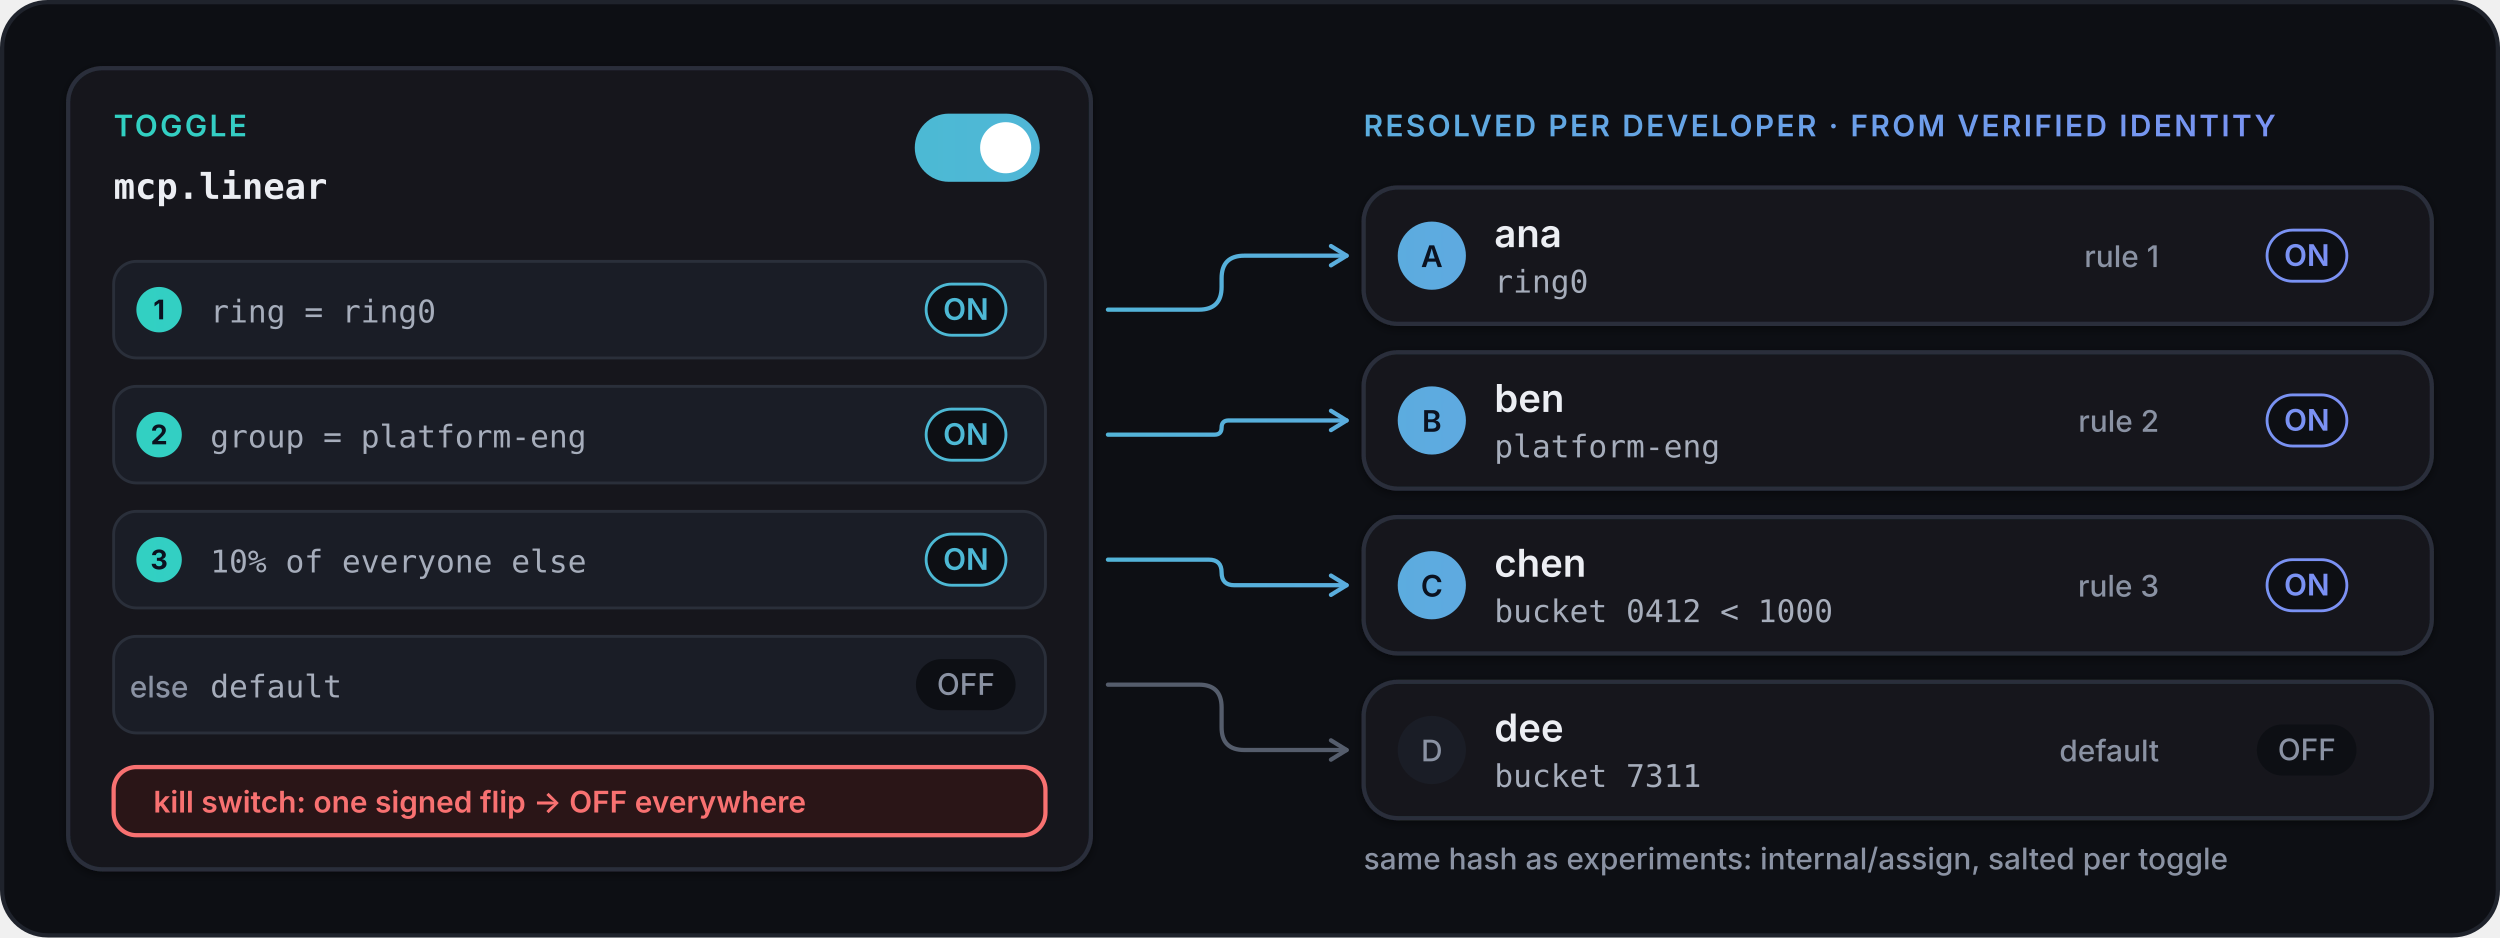
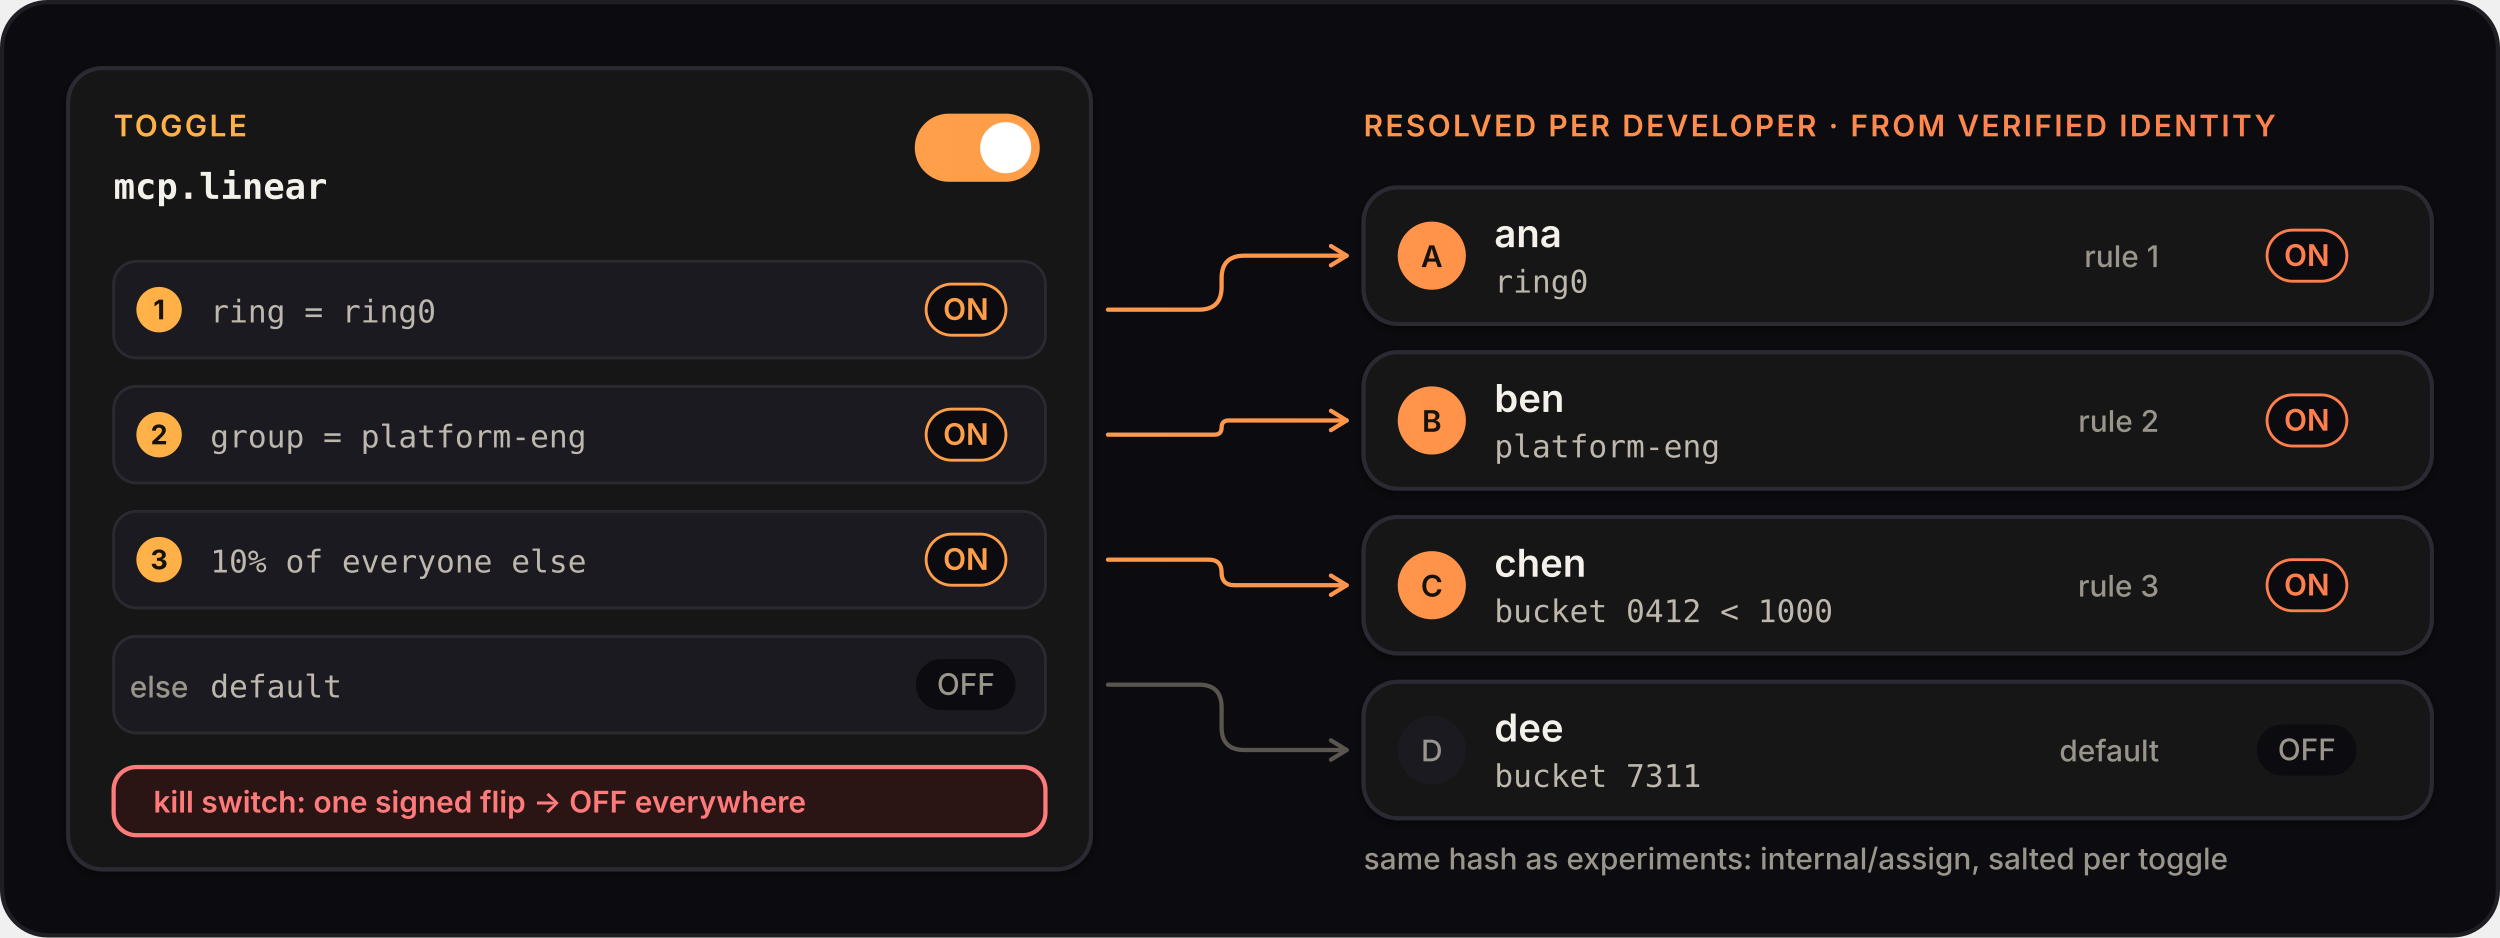
<svg xmlns="http://www.w3.org/2000/svg" viewBox="0 0 880 330" width="880" height="330" role="img" aria-labelledby="t d" font-family="ui-sans-serif,-apple-system,Inter,'Segoe UI',sans-serif">
  <style>
- .cv{fill:#0d0f14;stroke:#1f232c;stroke-width:1.5}
- .card{fill:#14171e;stroke:#2a2f3a;stroke-width:1.5}
+ .cv{fill:#0c0c10;stroke:#1e1e24;stroke-width:1.5}
+ .card{fill:#121217;stroke:#2a2a31;stroke-width:1.5}
.soft{fill:url(#gs)}
.ring{fill:none;stroke:url(#ga);stroke-width:1.5}
- .dcard{fill:#2a1517;stroke:#f87171;stroke-width:1.5}
- .ghost{fill:none;stroke:#555d6c;stroke-width:1.5;stroke-dasharray:4 4}
- .zone{fill:#111319;stroke:#232731;stroke-width:1.5}
- .chip{fill:#1a1d26;stroke:#2a2f3a;stroke-width:1}
+ .dcard{fill:#2a1414;stroke:#ff7a7a;stroke-width:1.5}
+ .ghost{fill:none;stroke:#5a564f;stroke-width:1.5;stroke-dasharray:4 4}
+ .zone{fill:#0f0f14;stroke:#24242b;stroke-width:1.5}
+ .chip{fill:#1a1a20;stroke:#2a2a31;stroke-width:1}
text{font-family:ui-sans-serif,-apple-system,Inter,'Segoe UI',sans-serif}
- .t{font-size:13.5px;font-weight:600;fill:#eceef3}
- .tm{font:600 12.5px ui-monospace,'SF Mono','JetBrains Mono',Menlo,Consolas,monospace;fill:#eceef3}
- .td{fill:#f87171}
- .s{font-size:12px;fill:#a6adbb}
- .m{font:11px ui-monospace,'SF Mono','JetBrains Mono',Menlo,Consolas,monospace;fill:#a6adbb}
- .xs{font-size:10.5px;font-weight:500;fill:#8a92a3}
+ .t{font-size:13.5px;font-weight:600;fill:#f4f1ea}
+ .tm{font:600 12.5px ui-monospace,'SF Mono','JetBrains Mono',Menlo,Consolas,monospace;fill:#f4f1ea}
+ .td{fill:#ff7a7a}
+ .s{font-size:12px;fill:#bdb7ac}
+ .m{font:11px ui-monospace,'SF Mono','JetBrains Mono',Menlo,Consolas,monospace;fill:#bdb7ac}
+ .xs{font-size:10.5px;font-weight:500;fill:#9a958b}
.xm{font-family:ui-monospace,'SF Mono','JetBrains Mono',Menlo,Consolas,monospace;font-weight:400}
.xa{fill:url(#ga);font-weight:600}
- .xd{fill:#f87171;font-weight:600}
- .xw{fill:#0b1220;font-weight:600}
- .k{font-size:10.5px;font-weight:600;letter-spacing:.08em;fill:#8a92a3}
+ .xd{fill:#ff7a7a;font-weight:600}
+ .xw{fill:#16130f;font-weight:600}
+ .k{font-size:10.5px;font-weight:600;letter-spacing:.08em;fill:#9a958b}
.ka{fill:url(#ga)}
- .h1{font-size:42px;font-weight:700;letter-spacing:-.02em;fill:#eceef3}
+ .h1{font-size:42px;font-weight:700;letter-spacing:-.02em;fill:#f4f1ea}
.ln,.la,.ld,.lm{fill:none;stroke-width:1.5;stroke-linecap:round;stroke-linejoin:round}
- .ln{stroke:#555d6c}.la{stroke:url(#ga)}.ld{stroke:#f87171}.lm{stroke:#2a2f3a}
- .lane{stroke:#2a2f3a;stroke-width:1.5;stroke-dasharray:3 4}
+ .ln{stroke:#5a564f}.la{stroke:url(#ga)}.ld{stroke:#ff7a7a}.lm{stroke:#2a2a31}
+ .lane{stroke:#2a2a31;stroke-width:1.5;stroke-dasharray:3 4}
.dash{stroke-dasharray:5 5}
- .dl{fill:#555d6c}.da{fill:url(#ga)}.dd{fill:#f87171}
- .pl{fill:#0d0f14}.pa{fill:#0d0f14;stroke:url(#ga);stroke-width:1}
- .pd{fill:#2a1517;stroke:#f87171;stroke-width:1}.ps{fill:url(#ga)}
- .fa{fill:url(#ga)}.fs{fill:url(#gs)}.fm{fill:#1a1d26}.fd{fill:#f87171}.ft{fill:#eceef3}
- .bdg{fill:url(#ga)}.bn{font-size:9.5px;font-weight:700;fill:#0b1220}
+ .dl{fill:#5a564f}.da{fill:url(#ga)}.dd{fill:#ff7a7a}
+ .pl{fill:#0c0c10}.pa{fill:#0c0c10;stroke:url(#ga);stroke-width:1}
+ .pd{fill:#2a1414;stroke:#ff7a7a;stroke-width:1}.ps{fill:url(#ga)}
+ .fa{fill:url(#ga)}.fs{fill:url(#gs)}.fm{fill:#1a1a20}.fd{fill:#ff7a7a}.ft{fill:#f4f1ea}
+ .bdg{fill:url(#ga)}.bn{font-size:9.5px;font-weight:700;fill:#16130f}
.ic{fill:none;stroke:url(#ga);stroke-width:1.75;stroke-linecap:round;stroke-linejoin:round}
.pkt{fill:url(#ga)}
.grow{transform-box:fill-box;transform-origin:left;animation:grow 4.8s cubic-bezier(.6,0,.2,1) infinite}
@keyframes grow{0%{transform:scaleX(.08)}25%{transform:scaleX(.3)}50%{transform:scaleX(.55)}75%,100%{transform:scaleX(1)}}
.flow{stroke-dasharray:4 6;animation:flow 1.1s linear infinite}
@keyframes flow{to{stroke-dashoffset:-20}}
.blink{animation:blink 3.2s ease-in-out infinite}
@keyframes blink{0%,100%{opacity:.18}35%,65%{opacity:1}}
.pulse{transform-box:fill-box;transform-origin:center;animation:pulse 2.8s ease-out infinite}
@keyframes pulse{0%{opacity:.55;transform:scale(.6)}100%{opacity:0;transform:scale(1.5)}}
@media (prefers-reduced-motion:reduce){.flow,.blink,.pulse,.grow{animation:none}.blink{opacity:1}.pulse,.pkt{display:none}}
</style>
  <defs>
    <linearGradient id="ga" gradientUnits="userSpaceOnUse" x1="0" y1="0" x2="880" y2="0">
-       <stop offset="0" stop-color="#2dd4bf" />
-       <stop offset="1" stop-color="#818cf8" />
+       <stop offset="0" stop-color="#ffb547" />
+       <stop offset="1" stop-color="#ff7a4d" />
    </linearGradient>
    <linearGradient id="gs" gradientUnits="userSpaceOnUse" x1="0" y1="0" x2="880" y2="0">
-       <stop offset="0" stop-color="#2dd4bf" stop-opacity="0.12" />
-       <stop offset="1" stop-color="#818cf8" stop-opacity="0.12" />
+       <stop offset="0" stop-color="#ffb547" stop-opacity="0.12" />
+       <stop offset="1" stop-color="#ff7a4d" stop-opacity="0.12" />
    </linearGradient>
    <filter id="sh" x="-10%" y="-10%" width="120%" height="140%">
-       <feDropShadow dx="0" dy="1" stdDeviation="1.6" flood-color="#000000" flood-opacity="0.45" />
+       <feDropShadow dx="0" dy="1" stdDeviation="1.6" flood-color="#000000" flood-opacity="0.5" />
    </filter>
  </defs>
  <rect class="cv" x=".75" y=".75" width="878.5" height="328.5" rx="16" />
  <rect class="card" x="24" y="24" width="360" height="282" rx="12" filter="url(#sh)" />
  <text class="k ka" x="40" y="48">TOGGLE</text>
  <text class="tm" x="40" y="70">mcp.linear</text>
  <rect class="fa" x="322" y="40" width="44" height="24" rx="12" />
  <circle cx="354" cy="52" r="9" fill="#fff" />
  <rect class="chip" x="40" y="92" width="328" height="34" rx="8" />
  <circle class="bdg" cx="56" cy="109" r="8" />
  <text class="bn" x="56" y="112.4" text-anchor="middle">1</text>
  <text class="m" x="74" y="113.5">ring = ring0</text>
  <rect class="pa" x="326.0" y="100" width="28.1" height="18" rx="9" />
  <text class="xs xa" x="340" y="112.6" text-anchor="middle">ON</text>
  <rect class="chip" x="40" y="136" width="328" height="34" rx="8" />
  <circle class="bdg" cx="56" cy="153" r="8" />
  <text class="bn" x="56" y="156.4" text-anchor="middle">2</text>
  <text class="m" x="74" y="157.5">group = platform-eng</text>
  <rect class="pa" x="326.0" y="144" width="28.1" height="18" rx="9" />
  <text class="xs xa" x="340" y="156.6" text-anchor="middle">ON</text>
  <rect class="chip" x="40" y="180" width="328" height="34" rx="8" />
  <circle class="bdg" cx="56" cy="197" r="8" />
  <text class="bn" x="56" y="200.4" text-anchor="middle">3</text>
  <text class="m" x="74" y="201.5">10% of everyone else</text>
  <rect class="pa" x="326.0" y="188" width="28.1" height="18" rx="9" />
  <text class="xs xa" x="340" y="200.6" text-anchor="middle">ON</text>
  <rect class="chip" x="40" y="224" width="328" height="34" rx="8" />
  <text class="xs" x="56" y="245.5" text-anchor="middle">else</text>
  <text class="m" x="74" y="245.5">default</text>
  <rect class="pl" x="322.4" y="232" width="35.1" height="18" rx="9" />
  <text class="xs" x="340" y="244.6" text-anchor="middle">OFF</text>
  <rect class="dcard" x="40" y="270" width="328" height="24" rx="8" />
  <text class="xs xd" x="54" y="286">kill switch: one signed flip → OFF everywhere</text>
  <text class="k ka" x="480" y="48">RESOLVED PER DEVELOPER · FROM VERIFIED IDENTITY</text>
  <rect class="card" x="480" y="66" width="376" height="48" rx="12" filter="url(#sh)" />
  <circle class="fa" cx="504" cy="90" r="12" />
  <text class="xs xw" x="504" y="94" text-anchor="middle">A</text>
  <text class="t" x="526" y="87">ana</text>
  <text class="m" x="526" y="103">ring0</text>
  <text class="xs" x="760" y="94" text-anchor="end">rule 1</text>
  <rect class="pa" x="798.0" y="81" width="28.1" height="18" rx="9" />
  <text class="xs xa" x="812" y="93.6" text-anchor="middle">ON</text>
  <path class="la" d="M390 109L422.0 109.0Q430 109 430.0 101.0L430.0 98.0Q430 90 438.0 90.0L474 90" />
  <path class="la hd" d="M468.5 93.4L474 90L468.5 86.6" />
  <rect class="card" x="480" y="124" width="376" height="48" rx="12" filter="url(#sh)" />
  <circle class="fa" cx="504" cy="148" r="12" />
  <text class="xs xw" x="504" y="152" text-anchor="middle">B</text>
  <text class="t" x="526" y="145">ben</text>
  <text class="m" x="526" y="161">platform-eng</text>
  <text class="xs" x="760" y="152" text-anchor="end">rule 2</text>
  <rect class="pa" x="798.0" y="139" width="28.1" height="18" rx="9" />
  <text class="xs xa" x="812" y="151.6" text-anchor="middle">ON</text>
  <path class="la" d="M390 153L427.5 153.0Q430 153 430.0 150.5L430.0 150.5Q430 148 432.5 148.0L474 148" />
  <path class="la hd" d="M468.5 151.4L474 148L468.5 144.6" />
  <rect class="card" x="480" y="182" width="376" height="48" rx="12" filter="url(#sh)" />
  <circle class="fa" cx="504" cy="206" r="12" />
  <text class="xs xw" x="504" y="210" text-anchor="middle">C</text>
  <text class="t" x="526" y="203">chen</text>
  <text class="m" x="526" y="219">bucket 0412 &lt; 1000</text>
  <text class="xs" x="760" y="210" text-anchor="end">rule 3</text>
  <rect class="pa" x="798.0" y="197" width="28.1" height="18" rx="9" />
  <text class="xs xa" x="812" y="209.6" text-anchor="middle">ON</text>
  <path class="la" d="M390 197L425.5 197.0Q430 197 430.0 201.5L430.0 201.5Q430 206 434.5 206.0L474 206" />
  <path class="la hd" d="M468.5 209.4L474 206L468.5 202.6" />
  <rect class="card" x="480" y="240" width="376" height="48" rx="12" filter="url(#sh)" />
  <circle class="fm" cx="504" cy="264" r="12" />
  <text class="xs" x="504" y="268" text-anchor="middle">D</text>
  <text class="t" x="526" y="261">dee</text>
  <text class="m" x="526" y="277">bucket 7311</text>
  <text class="xs" x="760" y="268" text-anchor="end">default</text>
  <rect class="pl" x="794.4" y="255" width="35.1" height="18" rx="9" />
  <text class="xs" x="812" y="267.6" text-anchor="middle">OFF</text>
  <path class="ln" d="M390 241L422.0 241.0Q430 241 430.0 249.0L430.0 256.0Q430 264 438.0 264.0L474 264" />
  <path class="ln hd" d="M468.5 267.4L474 264L468.5 260.6" />
  <text class="xs" x="480" y="306">same hash as experiments: internal/assign, salted per toggle</text>
</svg>
